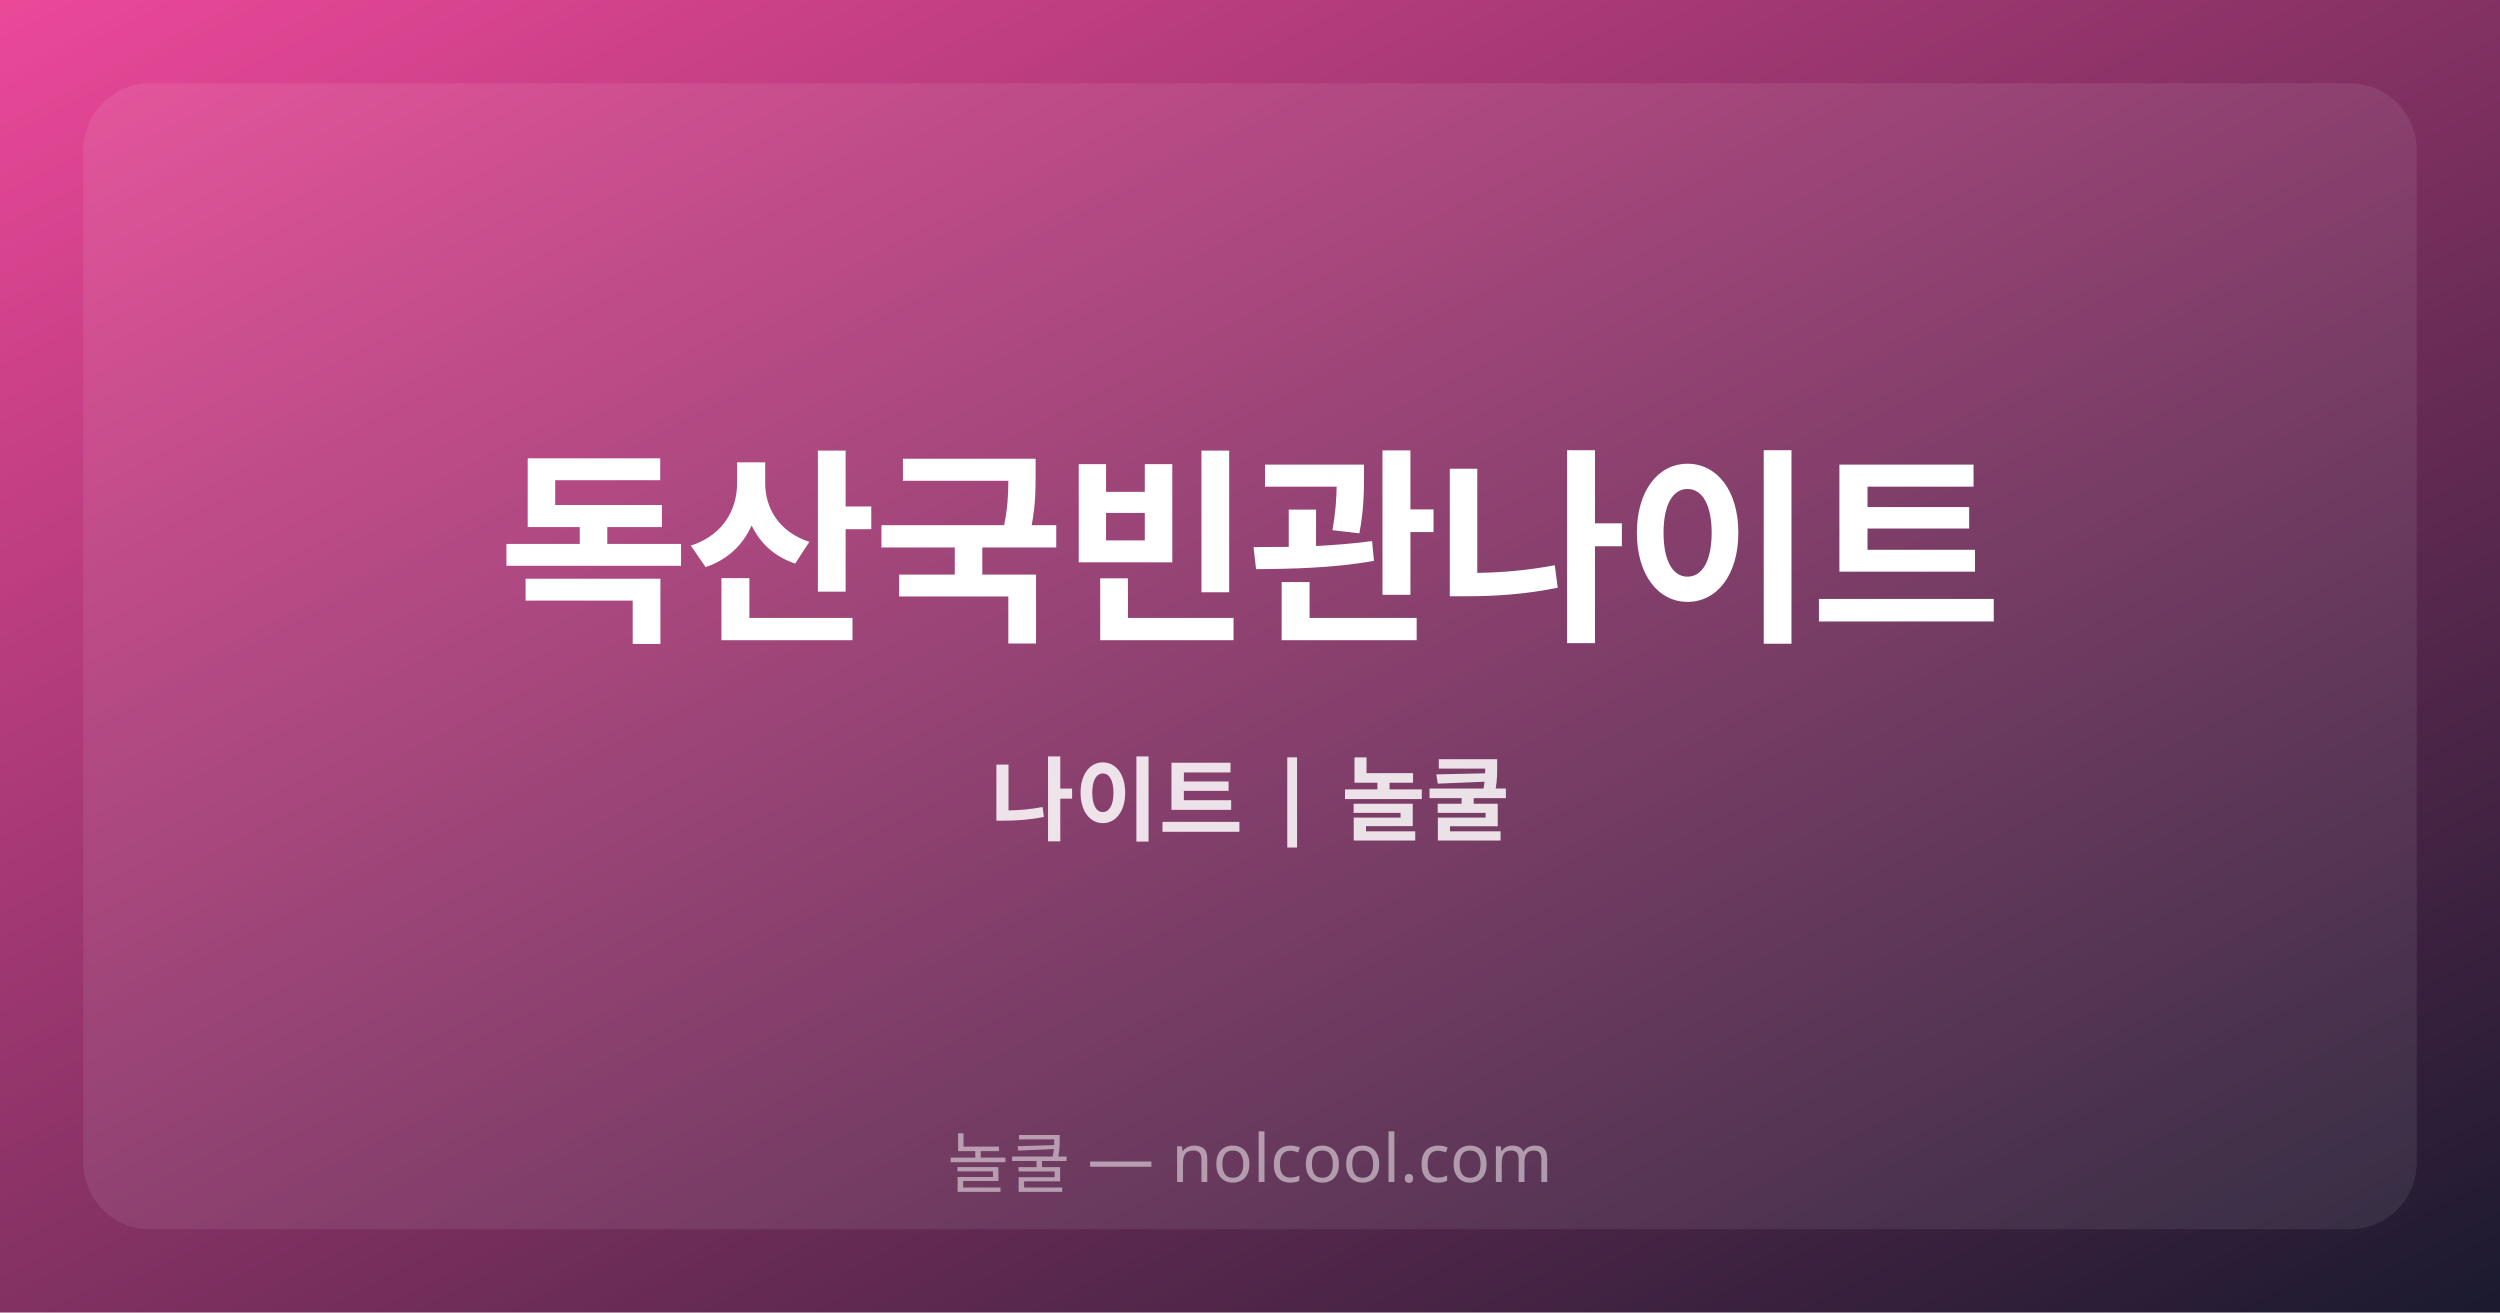
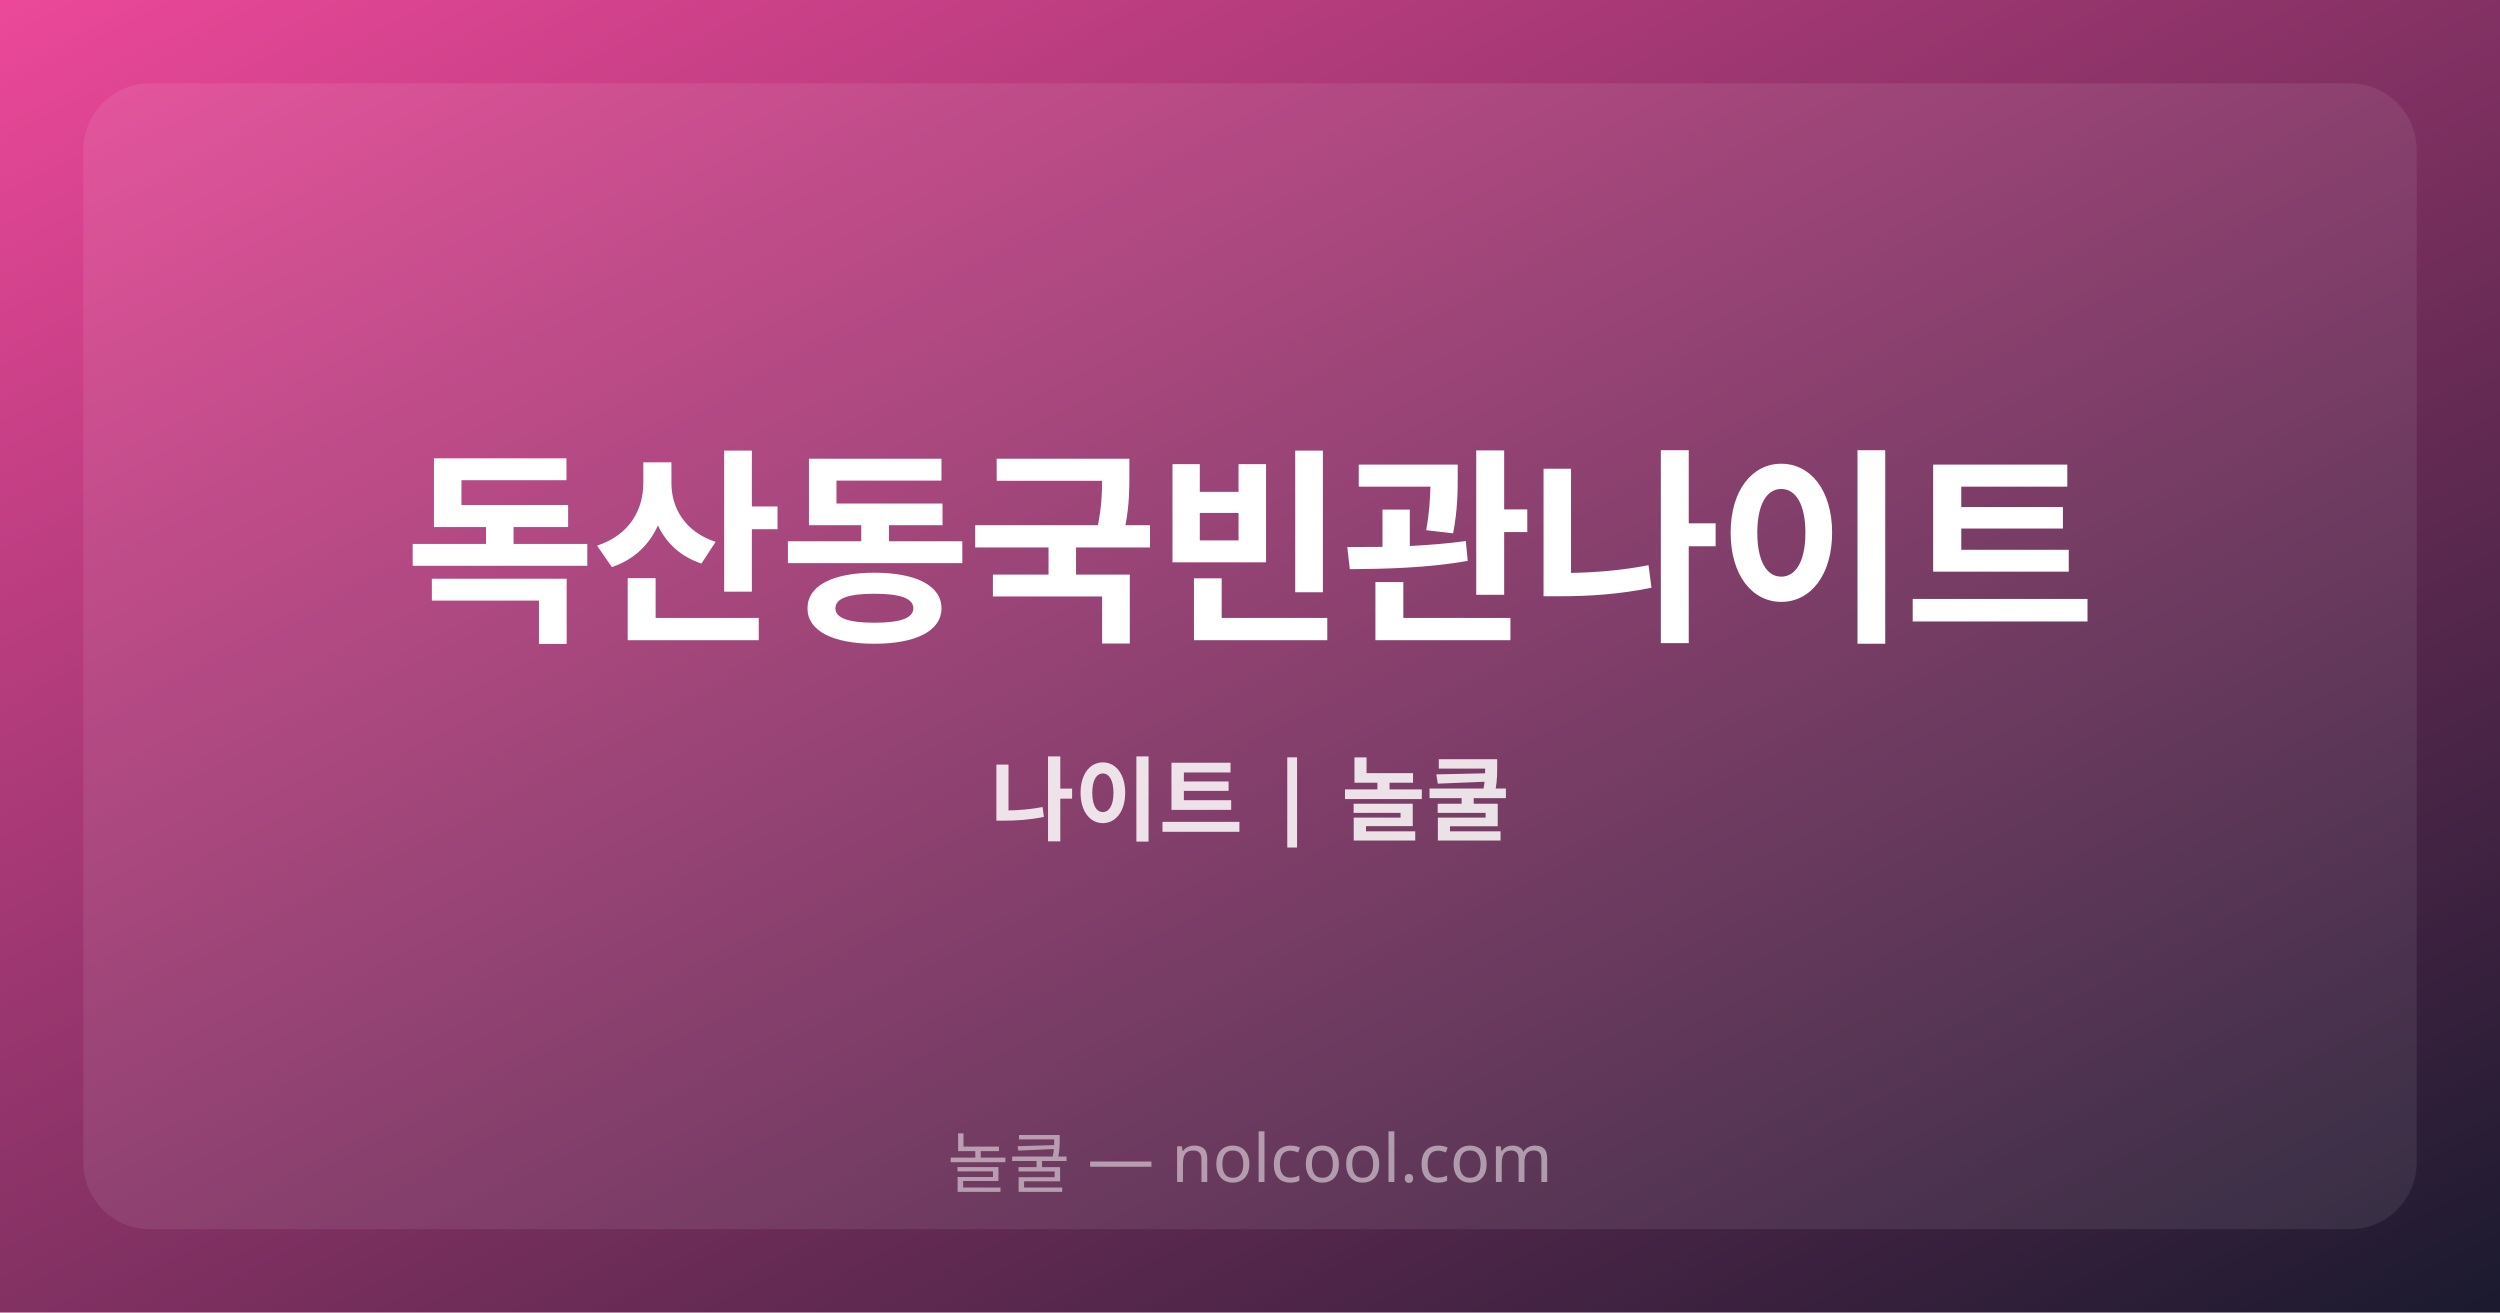
<svg xmlns="http://www.w3.org/2000/svg" width="1200" height="630" viewBox="0 0 1200 630">
  <defs>
    <linearGradient id="bg" x1="0%" y1="0%" x2="100%" y2="100%">
      <stop offset="0%" style="stop-color:#EC4899;stop-opacity:1" />
      <stop offset="100%" style="stop-color:#1a1a2e;stop-opacity:1" />
    </linearGradient>
  </defs>
  <rect width="1200" height="630" fill="url(#bg)" />
  <rect x="40" y="40" width="1120" height="550" rx="32" fill="rgba(255,255,255,0.08)" />
-   <text x="600" y="300" text-anchor="middle" font-family="sans-serif" font-size="100" font-weight="900" fill="white" letter-spacing="-0.02em">독산국빈관나이트</text>
+   <text x="600" y="300" text-anchor="middle" font-family="sans-serif" font-size="100" font-weight="900" fill="white" letter-spacing="-0.02em">독산동국빈관나이트</text>
  <text x="600" y="400" text-anchor="middle" font-family="sans-serif" font-size="44" font-weight="600" fill="rgba(255,255,255,0.85)">나이트 | 놀쿨</text>
  <text x="600" y="570" text-anchor="middle" font-family="sans-serif" font-size="32" font-weight="500" fill="rgba(255,255,255,0.5)">놀쿨 — nolcool.com</text>
</svg>
